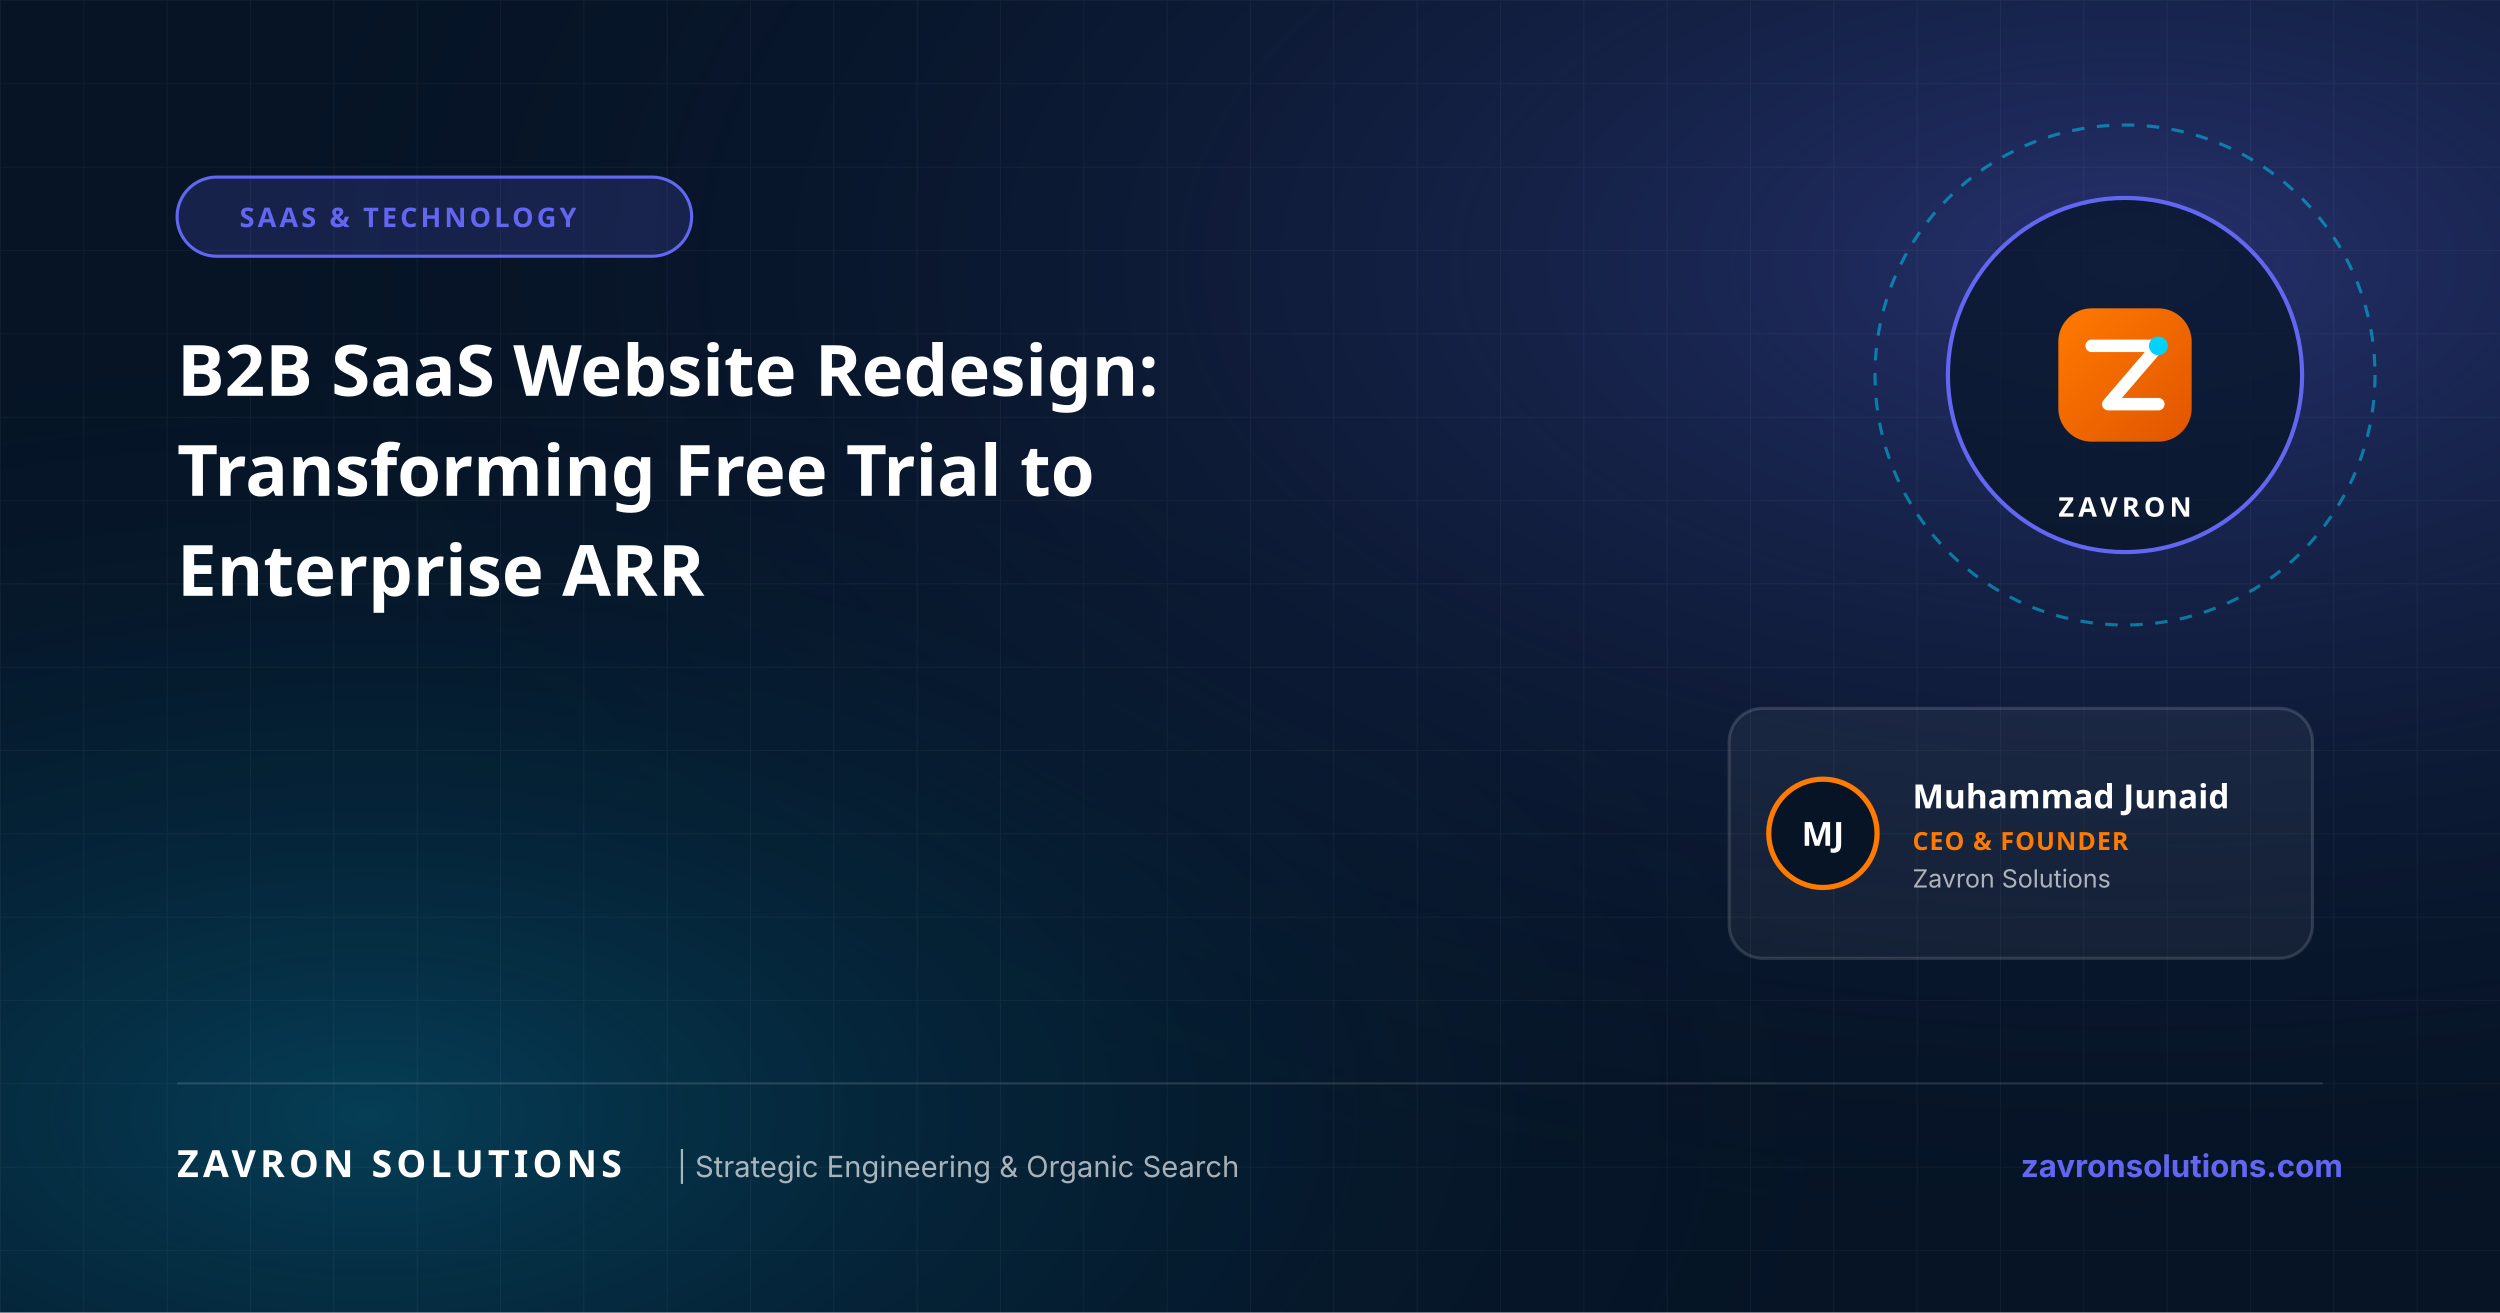
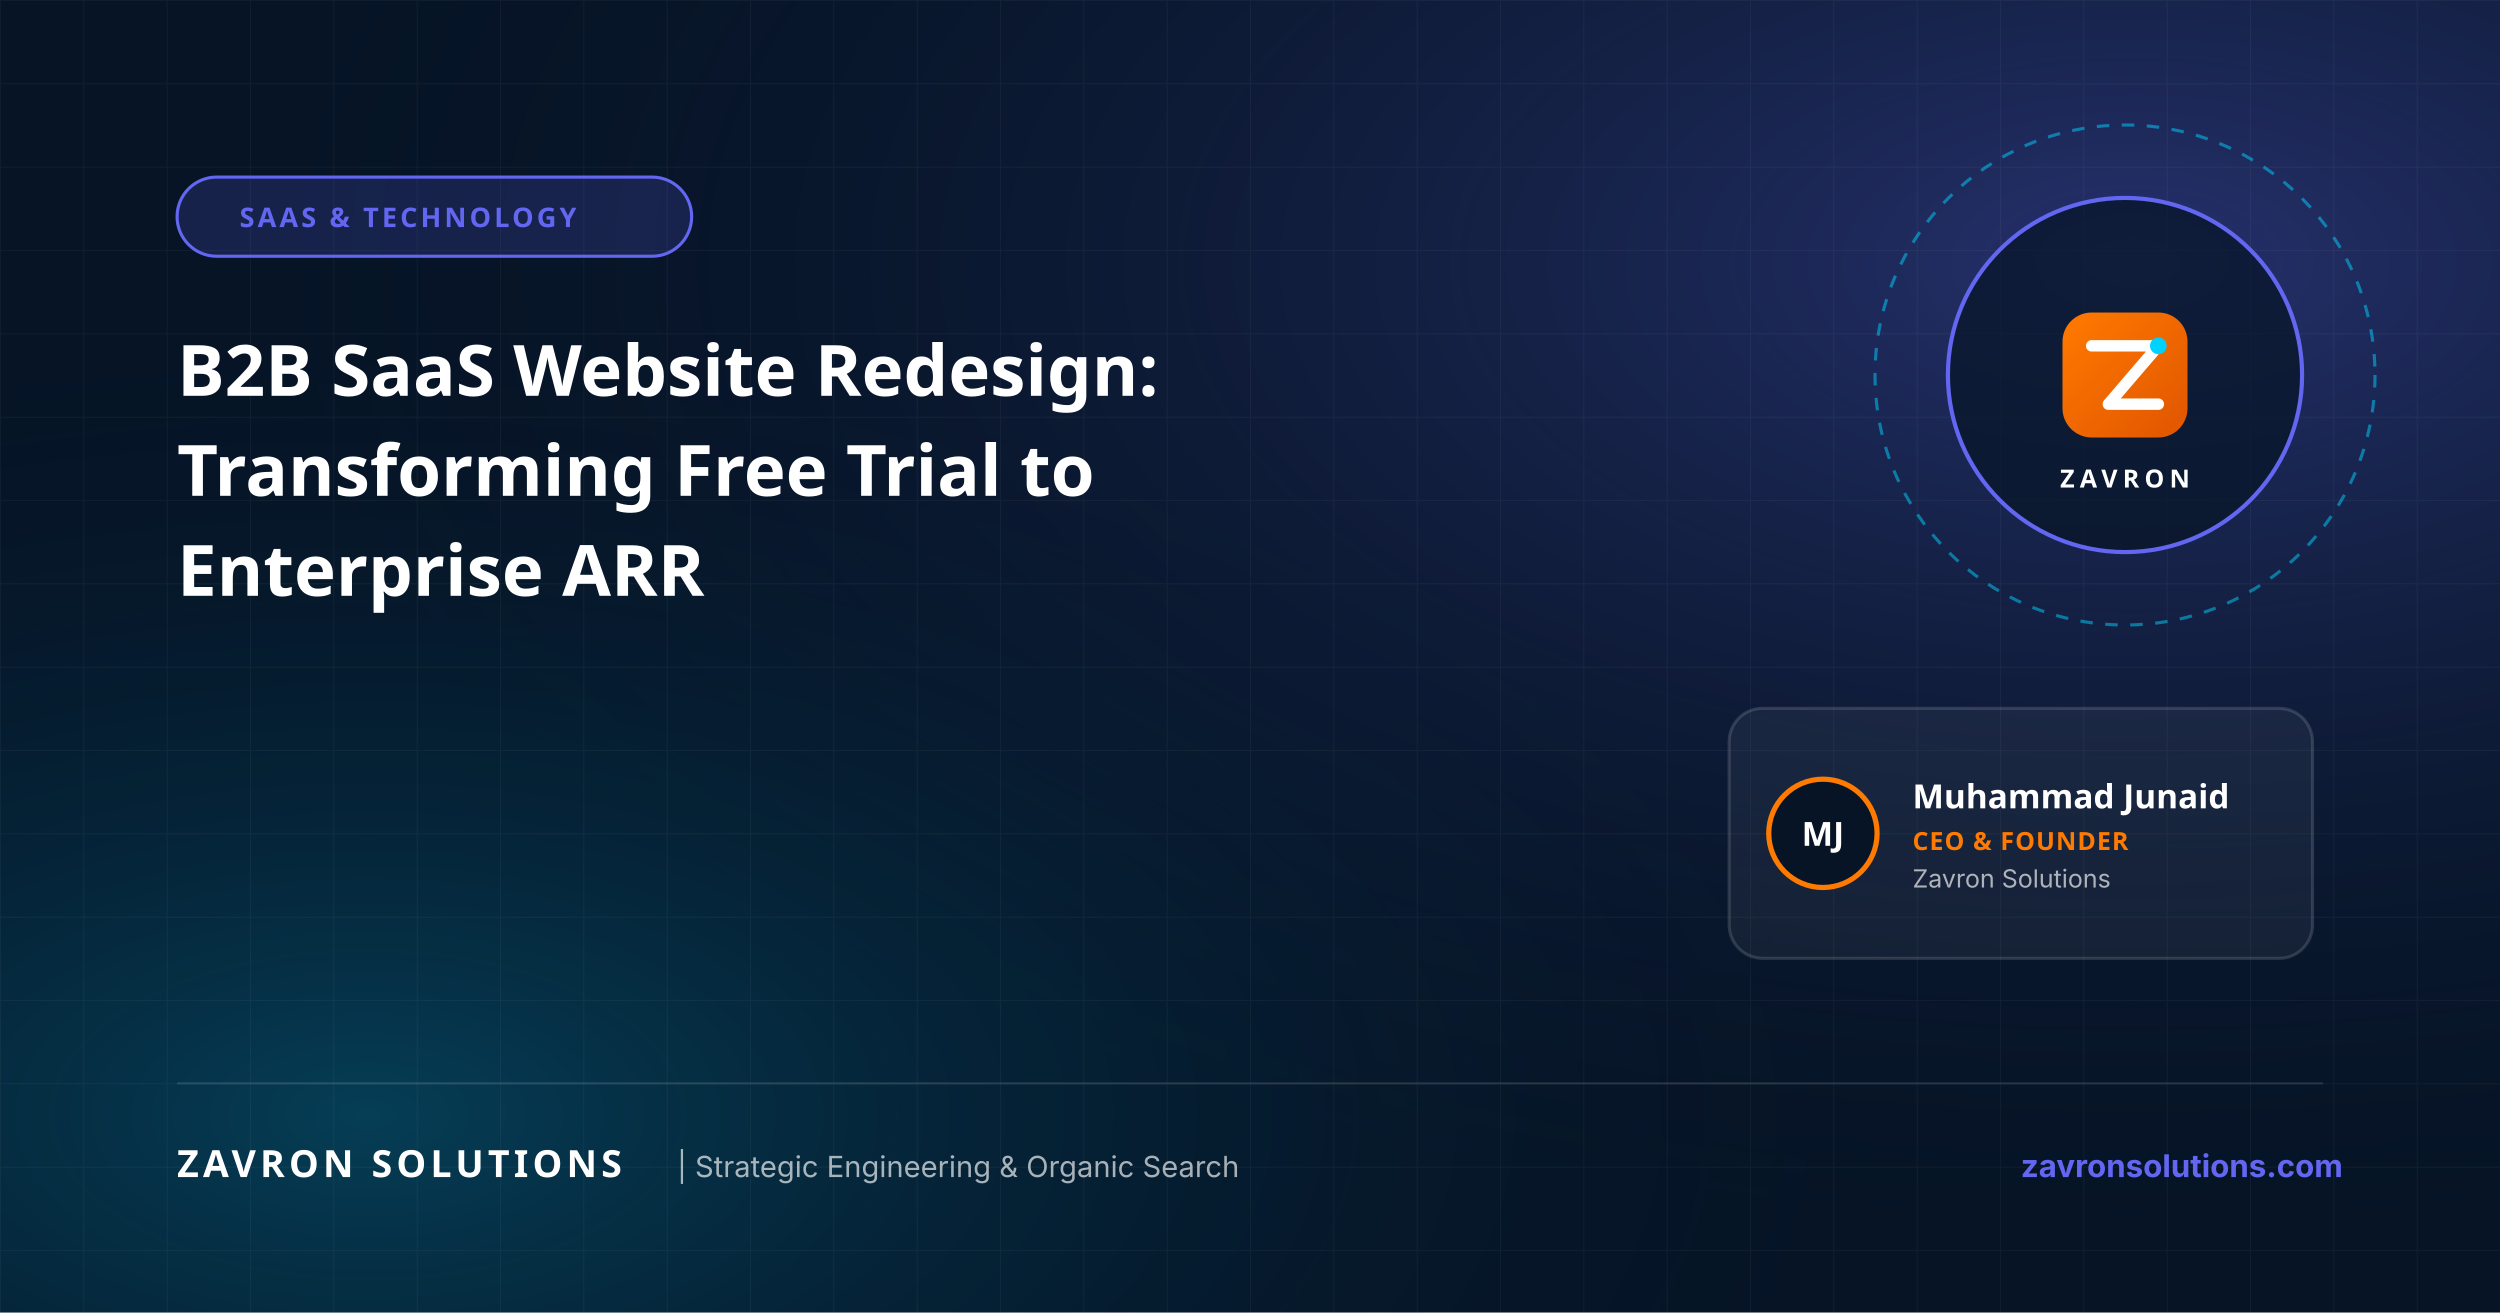
<svg xmlns="http://www.w3.org/2000/svg" width="1200" height="630" viewBox="0 0 1200 630" fill="none">
  <rect width="1200" height="630" fill="#061426" />
  <defs>
    <radialGradient id="grad1" cx="0.85" cy="0.2" r="0.75">
      <stop offset="0%" stop-color="#6366f1" stop-opacity="0.35" />
      <stop offset="100%" stop-color="#061426" stop-opacity="0" />
    </radialGradient>
    <radialGradient id="grad2" cx="0.15" cy="0.85" r="0.6">
      <stop offset="0%" stop-color="#00d2ff" stop-opacity="0.22" />
      <stop offset="100%" stop-color="#061426" stop-opacity="0" />
    </radialGradient>
    <linearGradient id="logoGrad" x1="0" y1="0" x2="1" y2="1">
      <stop offset="0%" stop-color="#FF7A00" />
      <stop offset="100%" stop-color="#E05500" />
    </linearGradient>
    <pattern id="grid" width="40" height="40" patternUnits="userSpaceOnUse">
      <path d="M 40 0 L 0 0 0 40" fill="none" stroke="rgba(255,255,255,0.04)" stroke-width="1" />
    </pattern>
  </defs>
  <rect width="1200" height="630" fill="url(#grad1)" />
  <rect width="1200" height="630" fill="url(#grad2)" />
  <rect width="1200" height="630" fill="url(#grid)" />
  <rect x="85" y="85" width="247" height="38" rx="19" fill="#6366f1" fill-opacity="0.18" stroke="#6366f1" stroke-width="1.5" />
  <text x="115" y="109" fill="#6366f1" font-family="Plus Jakarta Sans, sans-serif" font-size="13" font-weight="700" letter-spacing="1.5">SAAS &amp; TECHNOLOGY</text>
  <text x="85" y="190" fill="#FFFFFF" font-family="Plus Jakarta Sans, sans-serif" font-size="34" font-weight="800">B2B SaaS Website Redesign:</text>
  <text x="85" y="238" fill="#FFFFFF" font-family="Plus Jakarta Sans, sans-serif" font-size="34" font-weight="800">Transforming Free Trial to</text>
  <text x="85" y="286" fill="#FFFFFF" font-family="Plus Jakarta Sans, sans-serif" font-size="34" font-weight="800">Enterprise ARR</text>
  <circle cx="1020" cy="180" r="85" stroke="#6366f1" stroke-width="2" fill="rgba(6, 20, 38, 0.7)" />
  <circle cx="1020" cy="180" r="120" stroke="#00d2ff" stroke-width="1.5" stroke-dasharray="6 6" fill="none" opacity="0.5" />
-   <g transform="translate(988, 148)">
-     <rect width="64" height="64" rx="16" fill="url(#logoGrad)" />
-     <path d="M16 18 H48 L24 46 H48" stroke="#FFFFFF" stroke-width="6" stroke-linecap="round" stroke-linejoin="round" />
-     <circle cx="48" cy="18" r="4.5" fill="#00D2FF" />
+   <g transform="translate(990, 150)">
+     <rect width="60" height="60" rx="14" fill="url(#logoGrad)" />
+     <path d="M14 16 H46 L22 44 H46" stroke="#FFFFFF" stroke-width="5.5" stroke-linecap="round" stroke-linejoin="round" />
+     <circle cx="46" cy="16" r="4" fill="#00D2FF" />
  </g>
-   <text x="1020" y="248" fill="#FFFFFF" font-family="Plus Jakarta Sans, sans-serif" font-size="13" font-weight="800" letter-spacing="2" text-anchor="middle">ZAVRON</text>
+   <text x="1020" y="234" fill="#FFFFFF" font-family="Plus Jakarta Sans, sans-serif" font-size="12" font-weight="800" letter-spacing="2.5" text-anchor="middle">ZAVRON</text>
  <rect x="830" y="340" width="280" height="120" rx="16" fill="rgba(255,255,255,0.05)" stroke="rgba(255,255,255,0.14)" stroke-width="1.5" />
  <circle cx="875" cy="400" r="26" fill="#061426" stroke="#FF7A00" stroke-width="2.5" />
  <text x="875" y="406" fill="#FFFFFF" font-family="Plus Jakarta Sans, sans-serif" font-size="16" font-weight="800" text-anchor="middle">MJ</text>
  <text x="918" y="388" fill="#FFFFFF" font-family="Plus Jakarta Sans, sans-serif" font-size="16" font-weight="700">Muhammad Junaid</text>
  <text x="918" y="408" fill="#FF7A00" font-family="Plus Jakarta Sans, sans-serif" font-size="12" font-weight="700" letter-spacing="0.5">CEO &amp; FOUNDER</text>
  <text x="918" y="426" fill="rgba(255,255,255,0.65)" font-family="Inter, sans-serif" font-size="12">Zavron Solutions</text>
  <line x1="85" y1="520" x2="1115" y2="520" stroke="rgba(255,255,255,0.12)" stroke-width="1" />
  <text x="85" y="565" fill="#FFFFFF" font-family="Plus Jakarta Sans, sans-serif" font-size="18" font-weight="800" letter-spacing="2">ZAVRON SOLUTIONS</text>
  <text x="325" y="565" fill="rgba(255,255,255,0.65)" font-family="Inter, sans-serif" font-size="14">|   Strategic Engineering &amp; Organic Search</text>
  <text x="970" y="565" fill="#6366f1" font-family="Inter, sans-serif" font-size="15" font-weight="700">zavronsolutions.com</text>
</svg>
